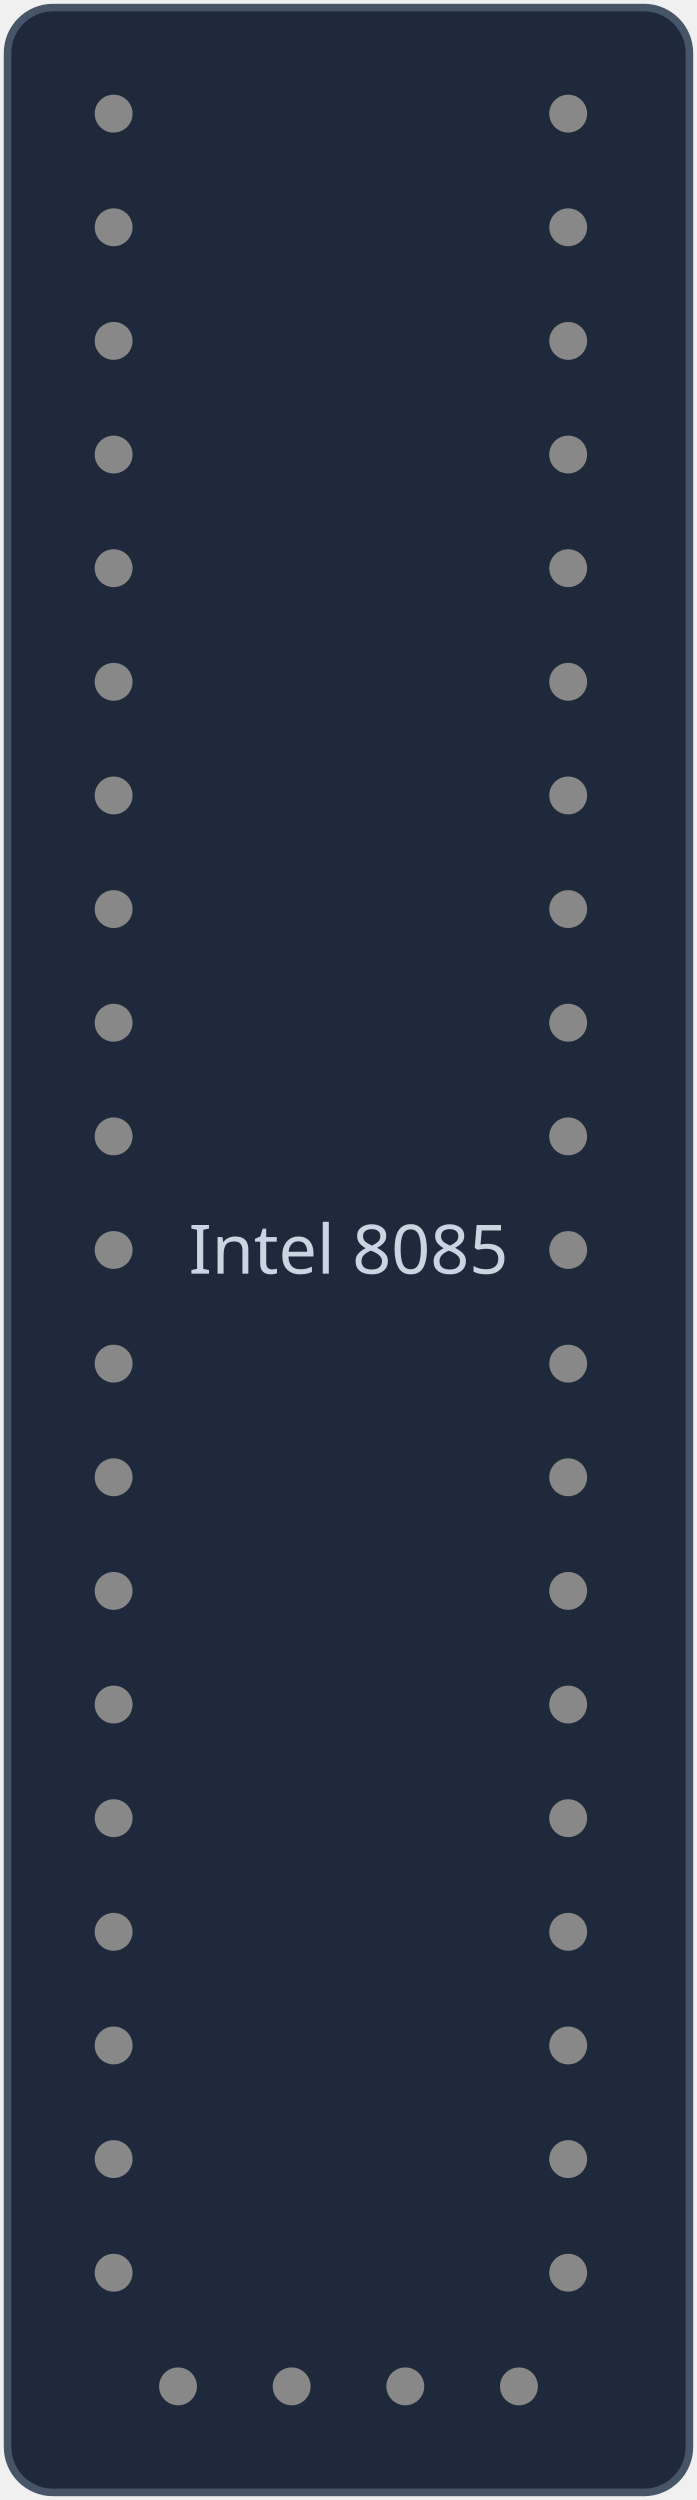
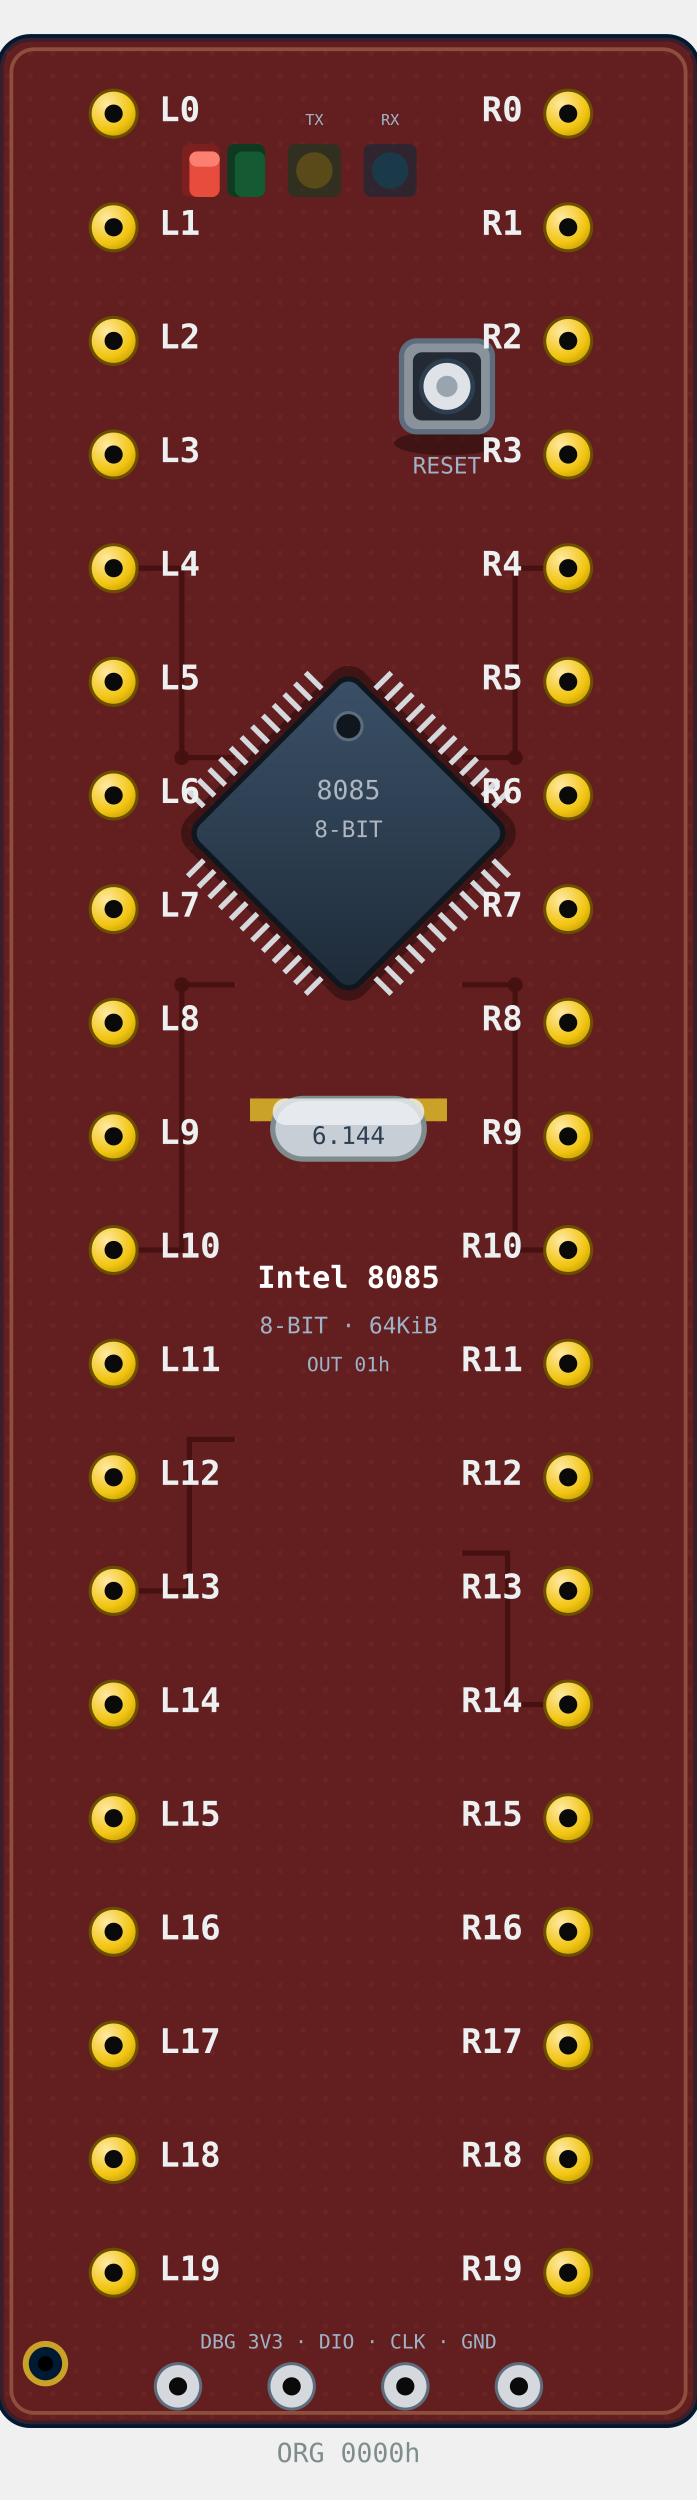
- <svg xmlns="http://www.w3.org/2000/svg" width="100%" height="100%" viewBox="0 0 92.0 330.0" data-component="openhw-8085" data-bind-root="true">
-   <rect x="1" y="1" width="90.0" height="328.0" rx="6" fill="#1e293b" stroke="#475569" />
-   <text x="46.0" y="165.0" text-anchor="middle" dominant-baseline="middle" fill="#cbd5e1" font-size="9" font-family="sans-serif">Intel 8085</text>
-   <circle cx="15" cy="15" r="2.5" fill="#888" data-pin="L0" />
-   <circle cx="15" cy="30" r="2.5" fill="#888" data-pin="L1" />
-   <circle cx="15" cy="45" r="2.5" fill="#888" data-pin="L2" />
-   <circle cx="15" cy="60" r="2.5" fill="#888" data-pin="L3" />
-   <circle cx="15" cy="75" r="2.5" fill="#888" data-pin="L4" />
-   <circle cx="15" cy="90" r="2.5" fill="#888" data-pin="L5" />
-   <circle cx="15" cy="105" r="2.5" fill="#888" data-pin="L6" />
-   <circle cx="15" cy="120" r="2.5" fill="#888" data-pin="L7" />
-   <circle cx="15" cy="135" r="2.5" fill="#888" data-pin="L8" />
-   <circle cx="15" cy="150" r="2.5" fill="#888" data-pin="L9" />
-   <circle cx="15" cy="165" r="2.5" fill="#888" data-pin="L10" />
-   <circle cx="15" cy="180" r="2.5" fill="#888" data-pin="L11" />
-   <circle cx="15" cy="195" r="2.5" fill="#888" data-pin="L12" />
-   <circle cx="15" cy="210" r="2.5" fill="#888" data-pin="L13" />
-   <circle cx="15" cy="225" r="2.5" fill="#888" data-pin="L14" />
-   <circle cx="15" cy="240" r="2.5" fill="#888" data-pin="L15" />
-   <circle cx="15" cy="255" r="2.5" fill="#888" data-pin="L16" />
-   <circle cx="15" cy="270" r="2.5" fill="#888" data-pin="L17" />
-   <circle cx="15" cy="285" r="2.5" fill="#888" data-pin="L18" />
-   <circle cx="15" cy="300" r="2.5" fill="#888" data-pin="L19" />
-   <circle cx="75" cy="15" r="2.5" fill="#888" data-pin="R0" />
-   <circle cx="75" cy="30" r="2.5" fill="#888" data-pin="R1" />
-   <circle cx="75" cy="45" r="2.5" fill="#888" data-pin="R2" />
-   <circle cx="75" cy="60" r="2.5" fill="#888" data-pin="R3" />
-   <circle cx="75" cy="75" r="2.5" fill="#888" data-pin="R4" />
-   <circle cx="75" cy="90" r="2.5" fill="#888" data-pin="R5" />
-   <circle cx="75" cy="105" r="2.5" fill="#888" data-pin="R6" />
-   <circle cx="75" cy="120" r="2.5" fill="#888" data-pin="R7" />
-   <circle cx="75" cy="135" r="2.5" fill="#888" data-pin="R8" />
-   <circle cx="75" cy="150" r="2.5" fill="#888" data-pin="R9" />
-   <circle cx="75" cy="165" r="2.5" fill="#888" data-pin="R10" />
-   <circle cx="75" cy="180" r="2.5" fill="#888" data-pin="R11" />
-   <circle cx="75" cy="195" r="2.5" fill="#888" data-pin="R12" />
-   <circle cx="75" cy="210" r="2.5" fill="#888" data-pin="R13" />
-   <circle cx="75" cy="225" r="2.5" fill="#888" data-pin="R14" />
-   <circle cx="75" cy="240" r="2.5" fill="#888" data-pin="R15" />
-   <circle cx="75" cy="255" r="2.5" fill="#888" data-pin="R16" />
-   <circle cx="75" cy="270" r="2.5" fill="#888" data-pin="R17" />
-   <circle cx="75" cy="285" r="2.5" fill="#888" data-pin="R18" />
-   <circle cx="75" cy="300" r="2.5" fill="#888" data-pin="R19" />
-   <circle cx="23.5" cy="315" r="2.5" fill="#888" data-pin="SWD_3V3" />
-   <circle cx="38.5" cy="315" r="2.5" fill="#888" data-pin="SWDIO" />
-   <circle cx="53.5" cy="315" r="2.5" fill="#888" data-pin="SWCLK" />
-   <circle cx="68.5" cy="315" r="2.5" fill="#888" data-pin="SWD_GND" />
+ <svg xmlns="http://www.w3.org/2000/svg" width="100%" height="100%" viewBox="0 0 92 330" data-component="openhw-8085" data-bind-root="true">
+   <defs>
+     <pattern id="r85-mask" width="3" height="3" patternUnits="userSpaceOnUse">
+       <rect width="3" height="3" fill="#6a2222" />
+       <circle cx="1" cy="1" r="0.35" fill="#782a2a" />
+     </pattern>
+     <radialGradient id="r85-gold" cx="0.35" cy="0.3" r="1">
+       <stop offset="0" stop-color="#ffe9a3" />
+       <stop offset="0.55" stop-color="#f1c40f" />
+       <stop offset="1" stop-color="#9a7603" />
+     </radialGradient>
+     <linearGradient id="r85-mcu" x1="0" y1="0" x2="1" y2="1">
+       <stop offset="0" stop-color="#3b5068" />
+       <stop offset="0.5" stop-color="#2c3e50" />
+       <stop offset="1" stop-color="#1d2a38" />
+     </linearGradient>
+   </defs>
+   <rect x="0" y="5" width="92" height="315" rx="4" fill="#5a1a1a" stroke="#001a33" stroke-width="1" />
+   <rect x="0" y="5" width="92" height="315" rx="4" fill="url(#r85-mask)" opacity="0.55" />
+   <rect x="1.5" y="6.5" width="89" height="312" rx="3" fill="none" stroke="#a0624a" stroke-width="0.5" opacity="0.7" />
+   <circle cx="6" cy="312" r="2.6" fill="#001a33" stroke="#c9a227" stroke-width="0.8" />
+   <circle cx="6" cy="312" r="1" fill="#000" />
+   <rect x="38" y="19" width="7" height="7" fill="#0e3a22" rx="1" opacity="0.6" />
+   <circle cx="41.5" cy="22.5" r="2.4" fill="#5a4a1a" />
+   <rect x="48" y="19" width="7" height="7" fill="#0e2a3a" rx="1" opacity="0.6" />
+   <circle cx="51.5" cy="22.5" r="2.4" fill="#1a3a4a" />
+   <text x="41.5" y="16.5" fill="#9fb3c8" font-size="2" font-family="monospace" text-anchor="middle">TX</text>
+   <text x="51.5" y="16.5" fill="#9fb3c8" font-size="2" font-family="monospace" text-anchor="middle">RX</text>
+   <ellipse cx="59" cy="58.5" rx="7" ry="1.6" fill="#000" opacity="0.35" />
+   <rect x="53" y="45" width="12" height="12" fill="#8a939c" rx="2" stroke="#5d6d7e" stroke-width="0.7" />
+   <rect x="54.5" y="46.5" width="9" height="9" fill="#232a33" rx="1.2" />
+   <circle cx="59" cy="51" r="3.4" fill="#dfe3e8" stroke="#2c3e50" stroke-width="0.6" />
+   <circle cx="59" cy="51" r="1.4" fill="#9aa4ae" />
+   <text x="59" y="62.5" fill="#9fb3c8" font-size="3" font-family="monospace" text-anchor="middle">RESET</text>
+   <g stroke="#441010" stroke-width="0.7" opacity="0.9" fill="none">
+     <path d="M18 75 H24 V100 H31" />
+     <path d="M18 165 H24 V130 H31" />
+     <path d="M18 210 H25 V190 H31" />
+     <path d="M74 75 H68 V100 H61" />
+     <path d="M74 165 H68 V130 H61" />
+     <path d="M74 225 H67 V205 H61" />
+   </g>
+   <g fill="#441010" opacity="0.9">
+     <circle cx="24" cy="100" r="1" />
+     <circle cx="24" cy="130" r="1" />
+     <circle cx="68" cy="100" r="1" />
+     <circle cx="68" cy="130" r="1" />
+   </g>
+   <g transform="translate(46, 110) rotate(45)">
+     <rect x="-16.5" y="-16.5" width="33" height="33" fill="#000" opacity="0.35" rx="3" />
+     <rect x="-15" y="-15" width="30" height="30" fill="url(#r85-mcu)" rx="2" stroke="#10161d" stroke-width="0.7" />
+     <line x1="-16" y1="-11" x2="-19" y2="-11" stroke="#d5d8dc" stroke-width="0.7" />
+     <line x1="16" y1="-11" x2="19" y2="-11" stroke="#d5d8dc" stroke-width="0.7" />
+     <line x1="-11" y1="-16" x2="-11" y2="-19" stroke="#d5d8dc" stroke-width="0.7" />
+     <line x1="-11" y1="16" x2="-11" y2="19" stroke="#d5d8dc" stroke-width="0.7" />
+     <line x1="-16" y1="-9" x2="-19" y2="-9" stroke="#d5d8dc" stroke-width="0.7" />
+     <line x1="16" y1="-9" x2="19" y2="-9" stroke="#d5d8dc" stroke-width="0.7" />
+     <line x1="-9" y1="-16" x2="-9" y2="-19" stroke="#d5d8dc" stroke-width="0.7" />
+     <line x1="-9" y1="16" x2="-9" y2="19" stroke="#d5d8dc" stroke-width="0.7" />
+     <line x1="-16" y1="-7" x2="-19" y2="-7" stroke="#d5d8dc" stroke-width="0.7" />
+     <line x1="16" y1="-7" x2="19" y2="-7" stroke="#d5d8dc" stroke-width="0.7" />
+     <line x1="-7" y1="-16" x2="-7" y2="-19" stroke="#d5d8dc" stroke-width="0.7" />
+     <line x1="-7" y1="16" x2="-7" y2="19" stroke="#d5d8dc" stroke-width="0.7" />
+     <line x1="-16" y1="-5" x2="-19" y2="-5" stroke="#d5d8dc" stroke-width="0.7" />
+     <line x1="16" y1="-5" x2="19" y2="-5" stroke="#d5d8dc" stroke-width="0.7" />
+     <line x1="-5" y1="-16" x2="-5" y2="-19" stroke="#d5d8dc" stroke-width="0.7" />
+     <line x1="-5" y1="16" x2="-5" y2="19" stroke="#d5d8dc" stroke-width="0.7" />
+     <line x1="-16" y1="-3" x2="-19" y2="-3" stroke="#d5d8dc" stroke-width="0.7" />
+     <line x1="16" y1="-3" x2="19" y2="-3" stroke="#d5d8dc" stroke-width="0.7" />
+     <line x1="-3" y1="-16" x2="-3" y2="-19" stroke="#d5d8dc" stroke-width="0.7" />
+     <line x1="-3" y1="16" x2="-3" y2="19" stroke="#d5d8dc" stroke-width="0.7" />
+     <line x1="-16" y1="-1" x2="-19" y2="-1" stroke="#d5d8dc" stroke-width="0.7" />
+     <line x1="16" y1="-1" x2="19" y2="-1" stroke="#d5d8dc" stroke-width="0.7" />
+     <line x1="-1" y1="-16" x2="-1" y2="-19" stroke="#d5d8dc" stroke-width="0.7" />
+     <line x1="-1" y1="16" x2="-1" y2="19" stroke="#d5d8dc" stroke-width="0.7" />
+     <line x1="-16" y1="1" x2="-19" y2="1" stroke="#d5d8dc" stroke-width="0.7" />
+     <line x1="16" y1="1" x2="19" y2="1" stroke="#d5d8dc" stroke-width="0.7" />
+     <line x1="1" y1="-16" x2="1" y2="-19" stroke="#d5d8dc" stroke-width="0.7" />
+     <line x1="1" y1="16" x2="1" y2="19" stroke="#d5d8dc" stroke-width="0.7" />
+     <line x1="-16" y1="3" x2="-19" y2="3" stroke="#d5d8dc" stroke-width="0.7" />
+     <line x1="16" y1="3" x2="19" y2="3" stroke="#d5d8dc" stroke-width="0.7" />
+     <line x1="3" y1="-16" x2="3" y2="-19" stroke="#d5d8dc" stroke-width="0.7" />
+     <line x1="3" y1="16" x2="3" y2="19" stroke="#d5d8dc" stroke-width="0.7" />
+     <line x1="-16" y1="5" x2="-19" y2="5" stroke="#d5d8dc" stroke-width="0.7" />
+     <line x1="16" y1="5" x2="19" y2="5" stroke="#d5d8dc" stroke-width="0.7" />
+     <line x1="5" y1="-16" x2="5" y2="-19" stroke="#d5d8dc" stroke-width="0.7" />
+     <line x1="5" y1="16" x2="5" y2="19" stroke="#d5d8dc" stroke-width="0.7" />
+     <line x1="-16" y1="7" x2="-19" y2="7" stroke="#d5d8dc" stroke-width="0.7" />
+     <line x1="16" y1="7" x2="19" y2="7" stroke="#d5d8dc" stroke-width="0.7" />
+     <line x1="7" y1="-16" x2="7" y2="-19" stroke="#d5d8dc" stroke-width="0.7" />
+     <line x1="7" y1="16" x2="7" y2="19" stroke="#d5d8dc" stroke-width="0.7" />
+     <line x1="-16" y1="9" x2="-19" y2="9" stroke="#d5d8dc" stroke-width="0.7" />
+     <line x1="16" y1="9" x2="19" y2="9" stroke="#d5d8dc" stroke-width="0.7" />
+     <line x1="9" y1="-16" x2="9" y2="-19" stroke="#d5d8dc" stroke-width="0.7" />
+     <line x1="9" y1="16" x2="9" y2="19" stroke="#d5d8dc" stroke-width="0.7" />
+     <line x1="-16" y1="11" x2="-19" y2="11" stroke="#d5d8dc" stroke-width="0.7" />
+     <line x1="16" y1="11" x2="19" y2="11" stroke="#d5d8dc" stroke-width="0.7" />
+     <line x1="11" y1="-16" x2="11" y2="-19" stroke="#d5d8dc" stroke-width="0.7" />
+     <line x1="11" y1="16" x2="11" y2="19" stroke="#d5d8dc" stroke-width="0.7" />
+     <text x="0" y="-4.5" fill="#aeb6bf" font-size="3.5" font-family="monospace" text-anchor="middle" transform="rotate(-45)">8085</text>
+     <text x="0" y="0.5" fill="#aeb6bf" font-size="3" font-family="monospace" text-anchor="middle" transform="rotate(-45)">8-BIT</text>
+     <circle cx="-10" cy="-10" r="1.8" fill="#10161d" stroke="#5d6d7e" stroke-width="0.4" />
+   </g>
+   <rect x="33" y="145" width="5" height="3" fill="#c9a227" />
+   <rect x="54" y="145" width="5" height="3" fill="#c9a227" />
+   <rect x="36" y="145" width="20" height="8" fill="#c7ced5" rx="4" stroke="#7f8c8d" stroke-width="0.7" />
+   <rect x="36" y="145" width="20" height="3.5" fill="#eef1f4" rx="1.7" opacity="0.8" />
+   <text x="46" y="151" fill="#2c3e50" font-size="3.2" font-family="monospace" text-anchor="middle">6.144</text>
+   <rect x="24" y="19" width="5" height="7" fill="#7b1f1f" rx="1" />
+   <rect x="25" y="20" width="4" height="6" fill="#e74c3c" rx="1" />
+   <rect x="25" y="20" width="4" height="2" fill="#ff8a7a" rx="1" opacity="0.85" />
+   <rect x="30" y="19" width="5" height="7" fill="#0e3a22" rx="1" />
+   <rect x="31" y="20" width="4" height="6" fill="#145a32" rx="1" data-bind="builtin-led" />
+   <g>
+     <circle cx="15" cy="15" r="3.1" fill="url(#r85-gold)" stroke="#6b4e00" stroke-width="0.4" data-pin="L0" />
+     <circle cx="15" cy="15" r="1.2" fill="#0a0a0a" />
+   </g>
+   <g>
+     <circle cx="15" cy="30" r="3.1" fill="url(#r85-gold)" stroke="#6b4e00" stroke-width="0.4" data-pin="L1" />
+     <circle cx="15" cy="30" r="1.2" fill="#0a0a0a" />
+   </g>
+   <g>
+     <circle cx="15" cy="45" r="3.1" fill="url(#r85-gold)" stroke="#6b4e00" stroke-width="0.4" data-pin="L2" />
+     <circle cx="15" cy="45" r="1.2" fill="#0a0a0a" />
+   </g>
+   <g>
+     <circle cx="15" cy="60" r="3.1" fill="url(#r85-gold)" stroke="#6b4e00" stroke-width="0.4" data-pin="L3" />
+     <circle cx="15" cy="60" r="1.2" fill="#0a0a0a" />
+   </g>
+   <g>
+     <circle cx="15" cy="75" r="3.1" fill="url(#r85-gold)" stroke="#6b4e00" stroke-width="0.4" data-pin="L4" />
+     <circle cx="15" cy="75" r="1.2" fill="#0a0a0a" />
+   </g>
+   <g>
+     <circle cx="15" cy="90" r="3.1" fill="url(#r85-gold)" stroke="#6b4e00" stroke-width="0.4" data-pin="L5" />
+     <circle cx="15" cy="90" r="1.2" fill="#0a0a0a" />
+   </g>
+   <g>
+     <circle cx="15" cy="105" r="3.1" fill="url(#r85-gold)" stroke="#6b4e00" stroke-width="0.4" data-pin="L6" />
+     <circle cx="15" cy="105" r="1.2" fill="#0a0a0a" />
+   </g>
+   <g>
+     <circle cx="15" cy="120" r="3.1" fill="url(#r85-gold)" stroke="#6b4e00" stroke-width="0.4" data-pin="L7" />
+     <circle cx="15" cy="120" r="1.2" fill="#0a0a0a" />
+   </g>
+   <g>
+     <circle cx="15" cy="135" r="3.1" fill="url(#r85-gold)" stroke="#6b4e00" stroke-width="0.4" data-pin="L8" />
+     <circle cx="15" cy="135" r="1.2" fill="#0a0a0a" />
+   </g>
+   <g>
+     <circle cx="15" cy="150" r="3.1" fill="url(#r85-gold)" stroke="#6b4e00" stroke-width="0.4" data-pin="L9" />
+     <circle cx="15" cy="150" r="1.2" fill="#0a0a0a" />
+   </g>
+   <g>
+     <circle cx="15" cy="165" r="3.1" fill="url(#r85-gold)" stroke="#6b4e00" stroke-width="0.4" data-pin="L10" />
+     <circle cx="15" cy="165" r="1.2" fill="#0a0a0a" />
+   </g>
+   <g>
+     <circle cx="15" cy="180" r="3.1" fill="url(#r85-gold)" stroke="#6b4e00" stroke-width="0.4" data-pin="L11" />
+     <circle cx="15" cy="180" r="1.2" fill="#0a0a0a" />
+   </g>
+   <g>
+     <circle cx="15" cy="195" r="3.1" fill="url(#r85-gold)" stroke="#6b4e00" stroke-width="0.4" data-pin="L12" />
+     <circle cx="15" cy="195" r="1.2" fill="#0a0a0a" />
+   </g>
+   <g>
+     <circle cx="15" cy="210" r="3.1" fill="url(#r85-gold)" stroke="#6b4e00" stroke-width="0.4" data-pin="L13" />
+     <circle cx="15" cy="210" r="1.2" fill="#0a0a0a" />
+   </g>
+   <g>
+     <circle cx="15" cy="225" r="3.1" fill="url(#r85-gold)" stroke="#6b4e00" stroke-width="0.4" data-pin="L14" />
+     <circle cx="15" cy="225" r="1.2" fill="#0a0a0a" />
+   </g>
+   <g>
+     <circle cx="15" cy="240" r="3.1" fill="url(#r85-gold)" stroke="#6b4e00" stroke-width="0.4" data-pin="L15" />
+     <circle cx="15" cy="240" r="1.2" fill="#0a0a0a" />
+   </g>
+   <g>
+     <circle cx="15" cy="255" r="3.1" fill="url(#r85-gold)" stroke="#6b4e00" stroke-width="0.4" data-pin="L16" />
+     <circle cx="15" cy="255" r="1.2" fill="#0a0a0a" />
+   </g>
+   <g>
+     <circle cx="15" cy="270" r="3.1" fill="url(#r85-gold)" stroke="#6b4e00" stroke-width="0.4" data-pin="L17" />
+     <circle cx="15" cy="270" r="1.2" fill="#0a0a0a" />
+   </g>
+   <g>
+     <circle cx="15" cy="285" r="3.1" fill="url(#r85-gold)" stroke="#6b4e00" stroke-width="0.4" data-pin="L18" />
+     <circle cx="15" cy="285" r="1.2" fill="#0a0a0a" />
+   </g>
+   <g>
+     <circle cx="15" cy="300" r="3.1" fill="url(#r85-gold)" stroke="#6b4e00" stroke-width="0.4" data-pin="L19" />
+     <circle cx="15" cy="300" r="1.2" fill="#0a0a0a" />
+   </g>
+   <g>
+     <circle cx="75" cy="15" r="3.1" fill="url(#r85-gold)" stroke="#6b4e00" stroke-width="0.4" data-pin="R0" />
+     <circle cx="75" cy="15" r="1.2" fill="#0a0a0a" />
+   </g>
+   <g>
+     <circle cx="75" cy="30" r="3.1" fill="url(#r85-gold)" stroke="#6b4e00" stroke-width="0.4" data-pin="R1" />
+     <circle cx="75" cy="30" r="1.2" fill="#0a0a0a" />
+   </g>
+   <g>
+     <circle cx="75" cy="45" r="3.1" fill="url(#r85-gold)" stroke="#6b4e00" stroke-width="0.4" data-pin="R2" />
+     <circle cx="75" cy="45" r="1.2" fill="#0a0a0a" />
+   </g>
+   <g>
+     <circle cx="75" cy="60" r="3.1" fill="url(#r85-gold)" stroke="#6b4e00" stroke-width="0.4" data-pin="R3" />
+     <circle cx="75" cy="60" r="1.2" fill="#0a0a0a" />
+   </g>
+   <g>
+     <circle cx="75" cy="75" r="3.1" fill="url(#r85-gold)" stroke="#6b4e00" stroke-width="0.4" data-pin="R4" />
+     <circle cx="75" cy="75" r="1.2" fill="#0a0a0a" />
+   </g>
+   <g>
+     <circle cx="75" cy="90" r="3.1" fill="url(#r85-gold)" stroke="#6b4e00" stroke-width="0.4" data-pin="R5" />
+     <circle cx="75" cy="90" r="1.2" fill="#0a0a0a" />
+   </g>
+   <g>
+     <circle cx="75" cy="105" r="3.1" fill="url(#r85-gold)" stroke="#6b4e00" stroke-width="0.4" data-pin="R6" />
+     <circle cx="75" cy="105" r="1.2" fill="#0a0a0a" />
+   </g>
+   <g>
+     <circle cx="75" cy="120" r="3.1" fill="url(#r85-gold)" stroke="#6b4e00" stroke-width="0.4" data-pin="R7" />
+     <circle cx="75" cy="120" r="1.2" fill="#0a0a0a" />
+   </g>
+   <g>
+     <circle cx="75" cy="135" r="3.1" fill="url(#r85-gold)" stroke="#6b4e00" stroke-width="0.4" data-pin="R8" />
+     <circle cx="75" cy="135" r="1.2" fill="#0a0a0a" />
+   </g>
+   <g>
+     <circle cx="75" cy="150" r="3.1" fill="url(#r85-gold)" stroke="#6b4e00" stroke-width="0.4" data-pin="R9" />
+     <circle cx="75" cy="150" r="1.2" fill="#0a0a0a" />
+   </g>
+   <g>
+     <circle cx="75" cy="165" r="3.1" fill="url(#r85-gold)" stroke="#6b4e00" stroke-width="0.4" data-pin="R10" />
+     <circle cx="75" cy="165" r="1.2" fill="#0a0a0a" />
+   </g>
+   <g>
+     <circle cx="75" cy="180" r="3.1" fill="url(#r85-gold)" stroke="#6b4e00" stroke-width="0.4" data-pin="R11" />
+     <circle cx="75" cy="180" r="1.2" fill="#0a0a0a" />
+   </g>
+   <g>
+     <circle cx="75" cy="195" r="3.1" fill="url(#r85-gold)" stroke="#6b4e00" stroke-width="0.4" data-pin="R12" />
+     <circle cx="75" cy="195" r="1.2" fill="#0a0a0a" />
+   </g>
+   <g>
+     <circle cx="75" cy="210" r="3.1" fill="url(#r85-gold)" stroke="#6b4e00" stroke-width="0.4" data-pin="R13" />
+     <circle cx="75" cy="210" r="1.2" fill="#0a0a0a" />
+   </g>
+   <g>
+     <circle cx="75" cy="225" r="3.1" fill="url(#r85-gold)" stroke="#6b4e00" stroke-width="0.4" data-pin="R14" />
+     <circle cx="75" cy="225" r="1.2" fill="#0a0a0a" />
+   </g>
+   <g>
+     <circle cx="75" cy="240" r="3.1" fill="url(#r85-gold)" stroke="#6b4e00" stroke-width="0.4" data-pin="R15" />
+     <circle cx="75" cy="240" r="1.2" fill="#0a0a0a" />
+   </g>
+   <g>
+     <circle cx="75" cy="255" r="3.1" fill="url(#r85-gold)" stroke="#6b4e00" stroke-width="0.4" data-pin="R16" />
+     <circle cx="75" cy="255" r="1.2" fill="#0a0a0a" />
+   </g>
+   <g>
+     <circle cx="75" cy="270" r="3.1" fill="url(#r85-gold)" stroke="#6b4e00" stroke-width="0.4" data-pin="R17" />
+     <circle cx="75" cy="270" r="1.2" fill="#0a0a0a" />
+   </g>
+   <g>
+     <circle cx="75" cy="285" r="3.1" fill="url(#r85-gold)" stroke="#6b4e00" stroke-width="0.4" data-pin="R18" />
+     <circle cx="75" cy="285" r="1.2" fill="#0a0a0a" />
+   </g>
+   <g>
+     <circle cx="75" cy="300" r="3.1" fill="url(#r85-gold)" stroke="#6b4e00" stroke-width="0.4" data-pin="R19" />
+     <circle cx="75" cy="300" r="1.2" fill="#0a0a0a" />
+   </g>
+   <g>
+     <circle cx="23.5" cy="315" r="3" fill="#d5d8dc" stroke="#5d6d7e" stroke-width="0.4" data-pin="SWD_3V3" />
+     <circle cx="23.5" cy="315" r="1.2" fill="#0a0a0a" />
+   </g>
+   <g>
+     <circle cx="38.5" cy="315" r="3" fill="#d5d8dc" stroke="#5d6d7e" stroke-width="0.4" data-pin="SWDIO" />
+     <circle cx="38.5" cy="315" r="1.2" fill="#0a0a0a" />
+   </g>
+   <g>
+     <circle cx="53.5" cy="315" r="3" fill="#d5d8dc" stroke="#5d6d7e" stroke-width="0.4" data-pin="SWCLK" />
+     <circle cx="53.5" cy="315" r="1.2" fill="#0a0a0a" />
+   </g>
+   <g>
+     <circle cx="68.5" cy="315" r="3" fill="#d5d8dc" stroke="#5d6d7e" stroke-width="0.4" data-pin="SWD_GND" />
+     <circle cx="68.5" cy="315" r="1.2" fill="#0a0a0a" />
+   </g>
+   <text x="46" y="310" fill="#9fb3c8" font-size="2.6" font-family="monospace" text-anchor="middle">DBG 3V3 · DIO · CLK · GND</text>
+   <text x="46" y="170" fill="#ffffff" font-size="4" font-family="monospace" text-anchor="middle" font-weight="bold">Intel 8085</text>
+   <text x="46" y="176" fill="#9fb3c8" font-size="3" font-family="monospace" text-anchor="middle">8-BIT · 64KiB</text>
+   <text x="46" y="181" fill="#9fb3c8" font-size="2.6" font-family="monospace" text-anchor="middle">OUT 01h</text>
+   <g fill="#ecf0f1" font-size="4.5" font-family="monospace" font-weight="bold">
+     <text x="21" y="16">L0</text>
+     <text x="21" y="31">L1</text>
+     <text x="21" y="46">L2</text>
+     <text x="21" y="61">L3</text>
+     <text x="21" y="76">L4</text>
+     <text x="21" y="91">L5</text>
+     <text x="21" y="106">L6</text>
+     <text x="21" y="121">L7</text>
+     <text x="21" y="136">L8</text>
+     <text x="21" y="151">L9</text>
+     <text x="21" y="166">L10</text>
+     <text x="21" y="181">L11</text>
+     <text x="21" y="196">L12</text>
+     <text x="21" y="211">L13</text>
+     <text x="21" y="226">L14</text>
+     <text x="21" y="241">L15</text>
+     <text x="21" y="256">L16</text>
+     <text x="21" y="271">L17</text>
+     <text x="21" y="286">L18</text>
+     <text x="21" y="301">L19</text>
+   </g>
+   <g fill="#ecf0f1" font-size="4.5" font-family="monospace" font-weight="bold" text-anchor="end">
+     <text x="69" y="16">R0</text>
+     <text x="69" y="31">R1</text>
+     <text x="69" y="46">R2</text>
+     <text x="69" y="61">R3</text>
+     <text x="69" y="76">R4</text>
+     <text x="69" y="91">R5</text>
+     <text x="69" y="106">R6</text>
+     <text x="69" y="121">R7</text>
+     <text x="69" y="136">R8</text>
+     <text x="69" y="151">R9</text>
+     <text x="69" y="166">R10</text>
+     <text x="69" y="181">R11</text>
+     <text x="69" y="196">R12</text>
+     <text x="69" y="211">R13</text>
+     <text x="69" y="226">R14</text>
+     <text x="69" y="241">R15</text>
+     <text x="69" y="256">R16</text>
+     <text x="69" y="271">R17</text>
+     <text x="69" y="286">R18</text>
+     <text x="69" y="301">R19</text>
+   </g>
+   <text x="46" y="325" fill="#7f8c8d" font-size="3.5" font-family="monospace" text-anchor="middle">ORG 0000h</text>
</svg>
